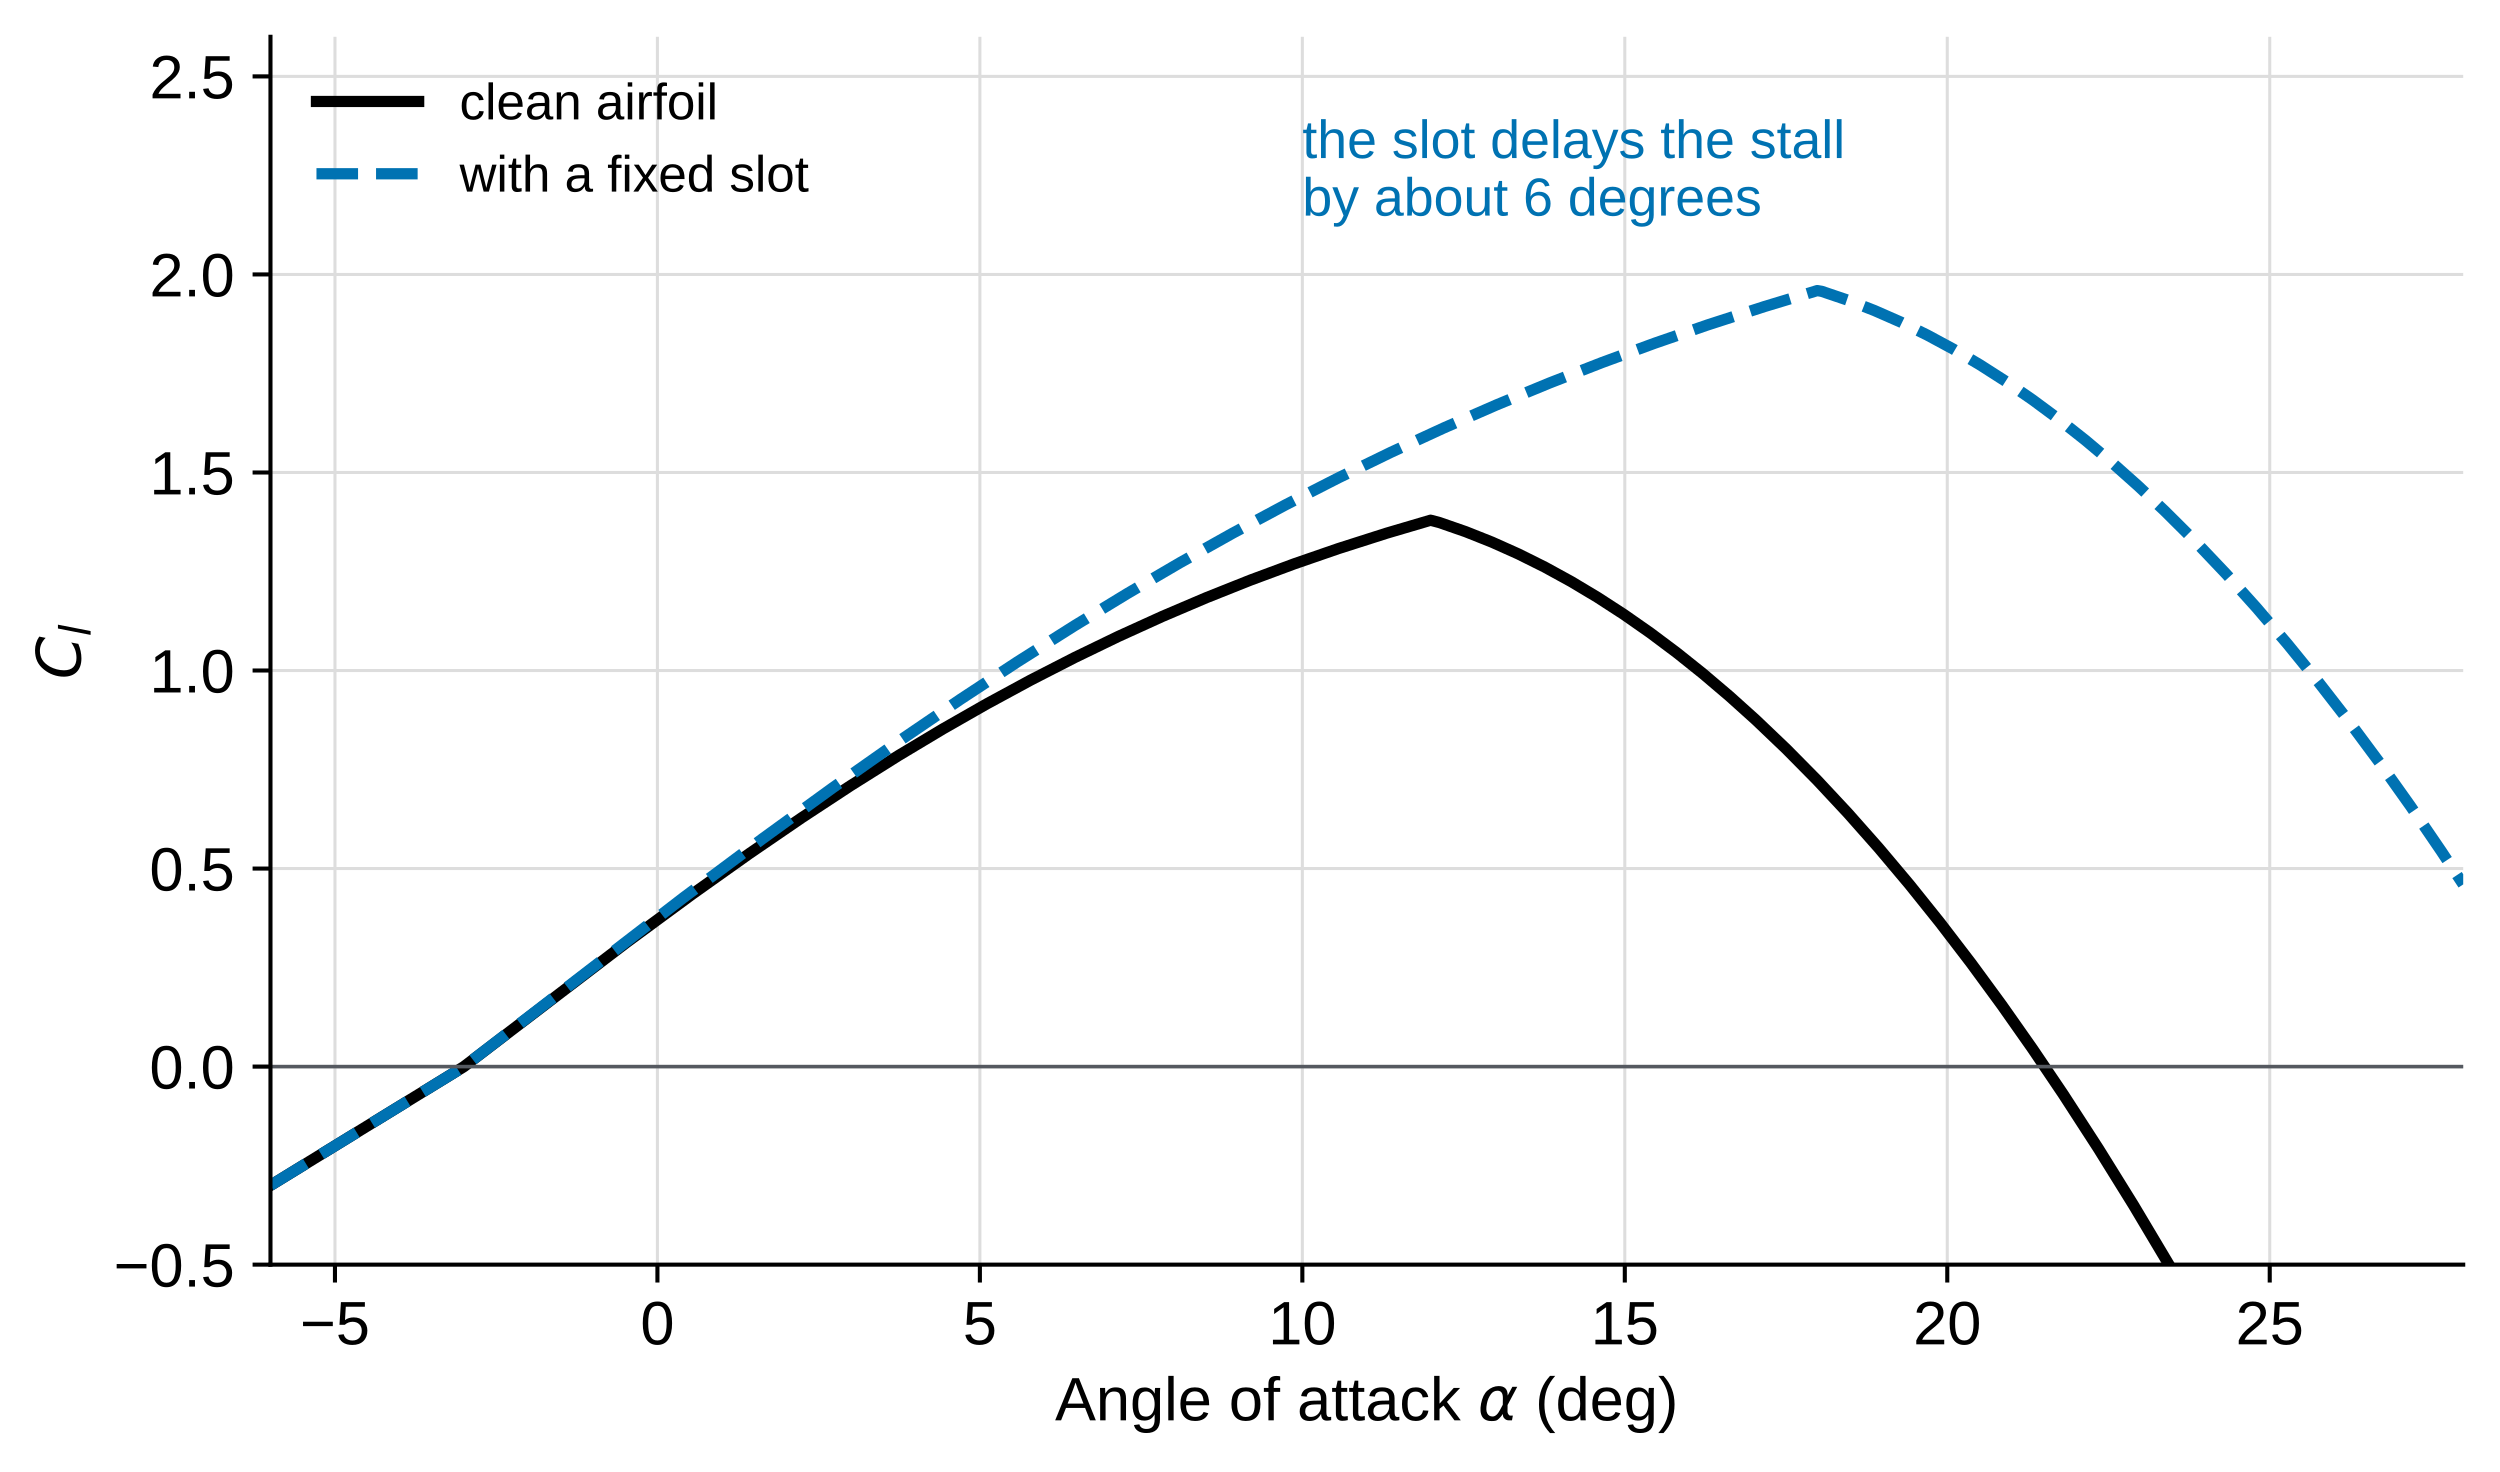
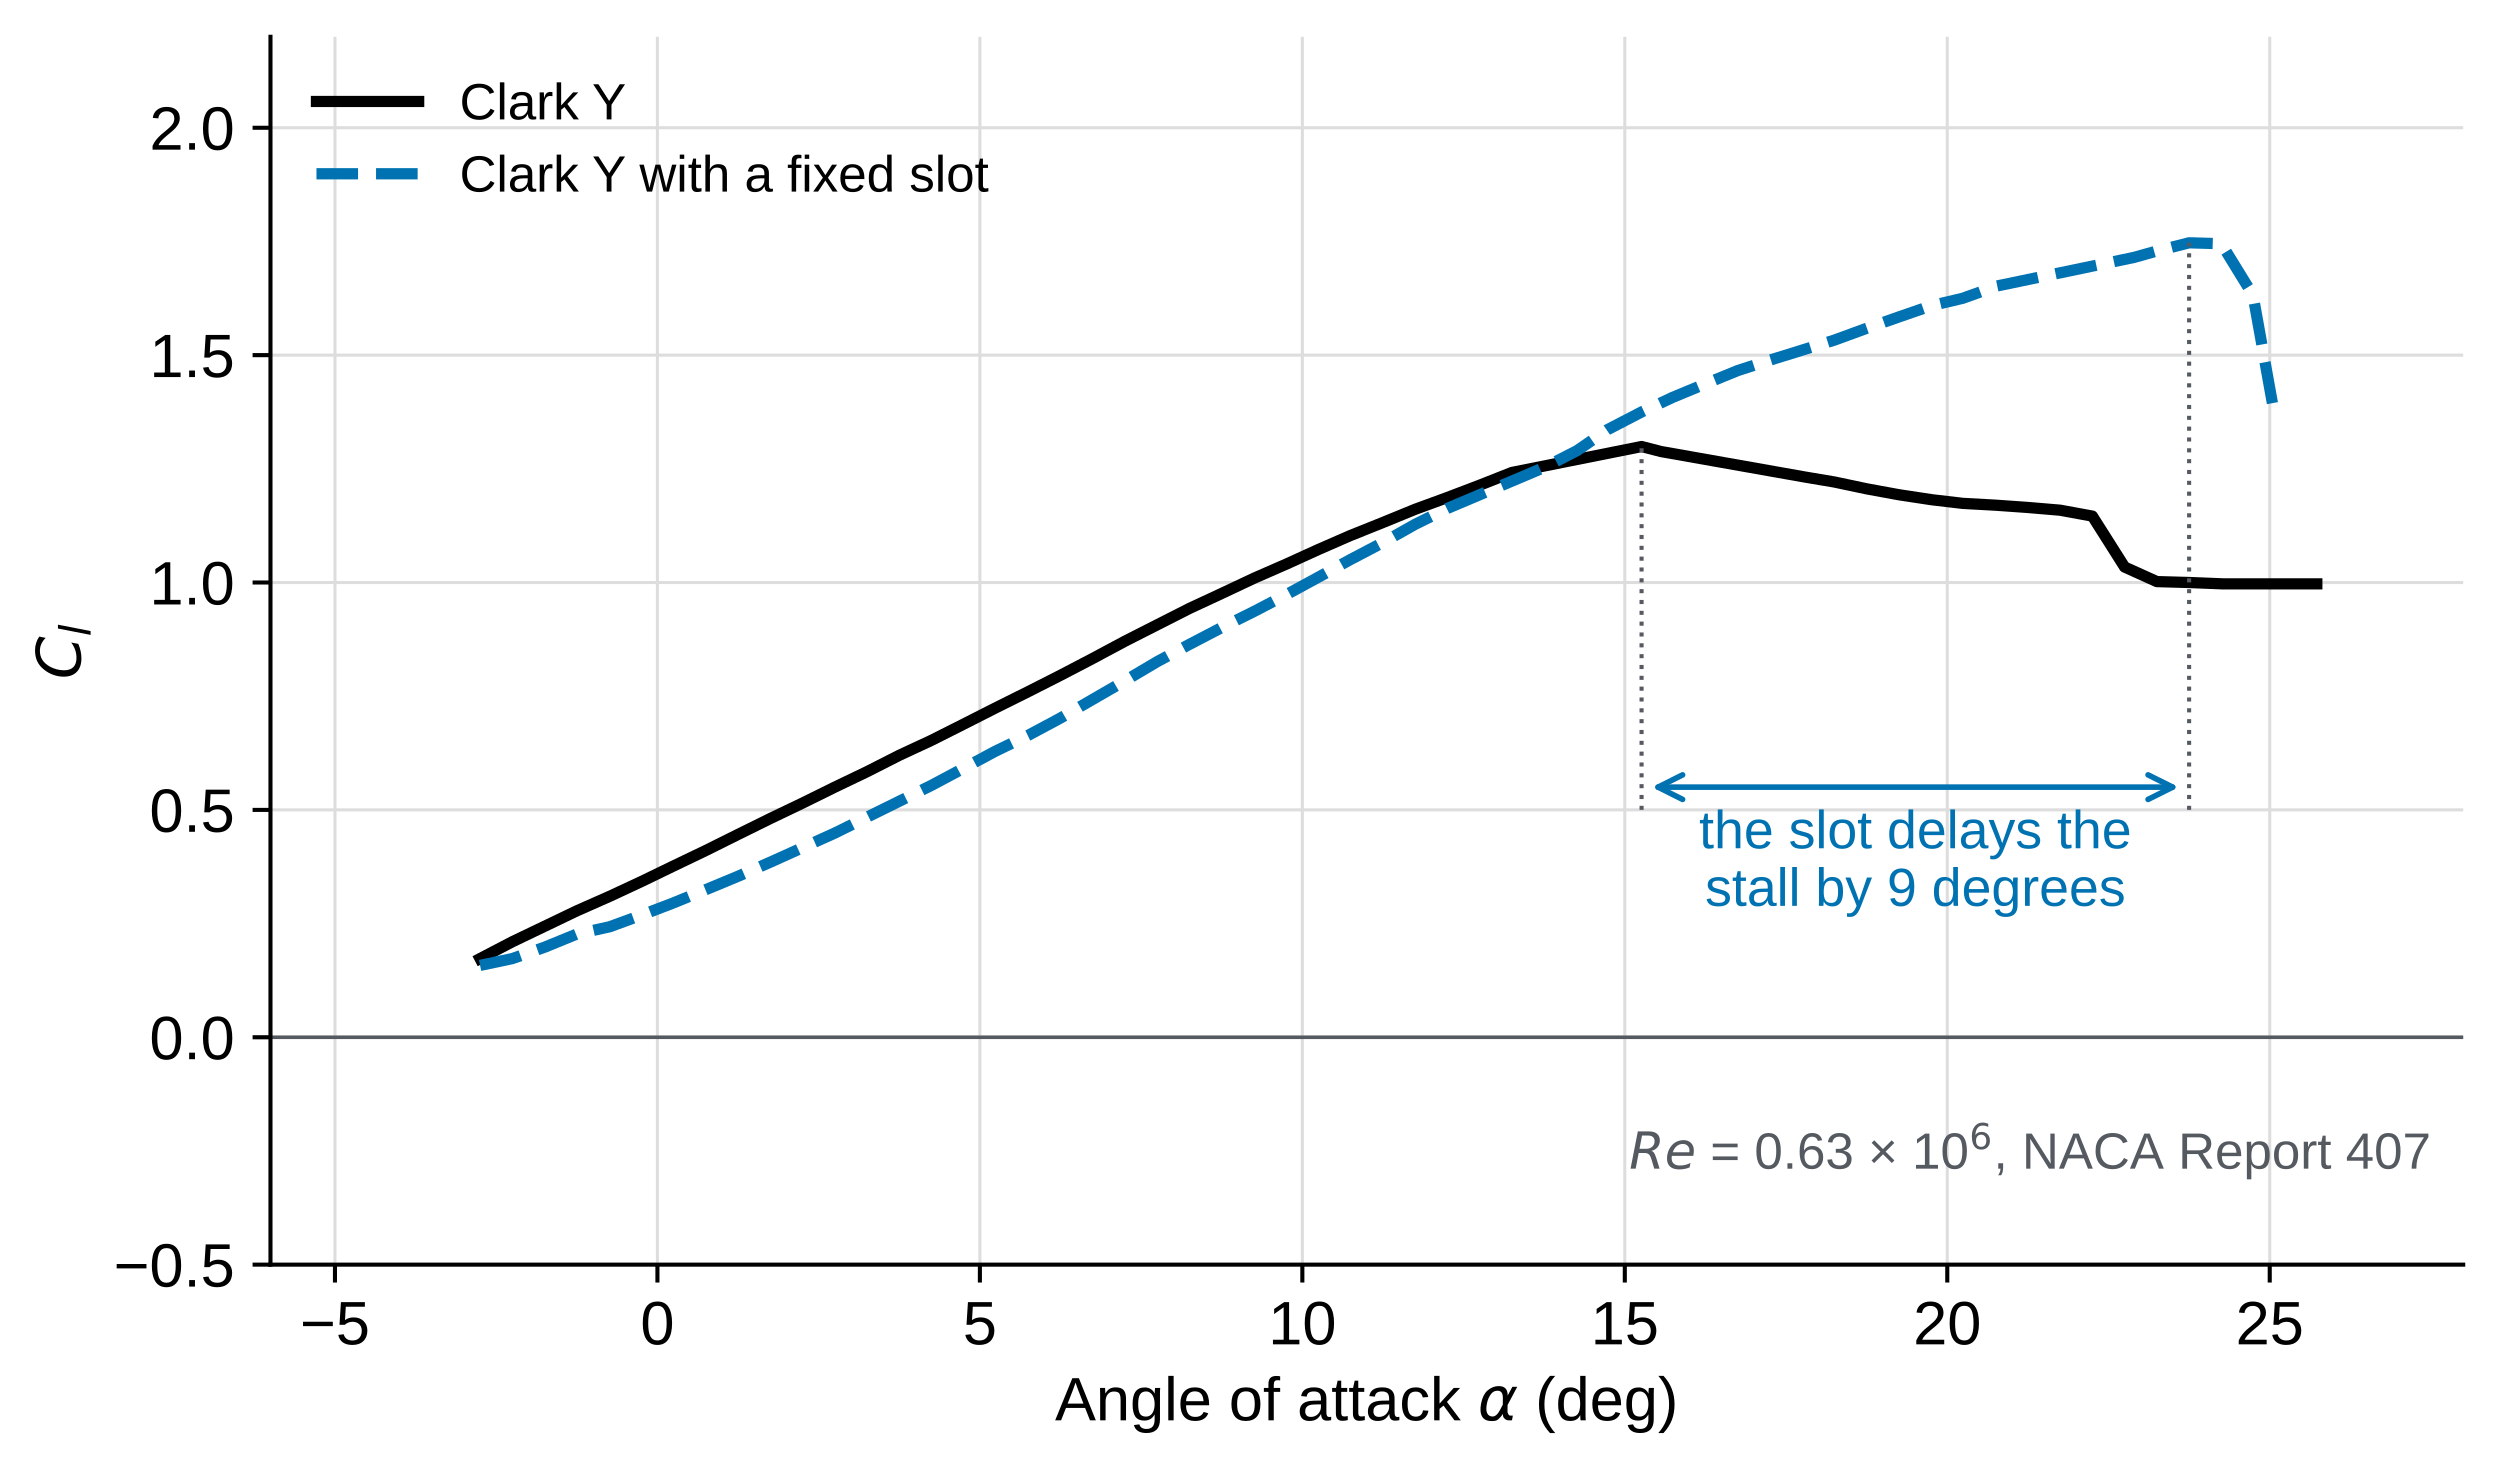
<svg xmlns="http://www.w3.org/2000/svg" xmlns:xlink="http://www.w3.org/1999/xlink" width="489.229pt" height="288.054pt" viewBox="0 0 489.229 288.054" version="1.1">
  <defs>
    <style type="text/css">*{stroke-linejoin: round; stroke-linecap: butt}</style>
  </defs>
  <g id="figure_1">
    <g id="patch_1">
      <path d="M 0 288.054  L 489.229 288.054  L 489.229 0  L 0 0  z " style="fill: #ffffff" />
    </g>
    <g id="axes_1">
      <g id="patch_2">
        <path d="M 52.929 247.48  L 482.029 247.48  L 482.029 7.2  L 52.929 7.2  z " style="fill: #ffffff" />
      </g>
      <g id="matplotlib.axis_1">
        <g id="xtick_1">
          <g id="line2d_1">
-             <path d="M 65.549 247.48  L 65.549 7.2  " clip-path="url(#pbe8215317b)" style="fill: none; stroke: #dddddd; stroke-width: 0.6; stroke-linecap: square" />
+             <path d="M 65.549 247.48  L 65.549 7.2  " clip-path="url(#p37e496b771)" style="fill: none; stroke: #dddddd; stroke-width: 0.6; stroke-linecap: square" />
          </g>
          <g id="line2d_2">
            <defs>
-               <path id="mcabb63b8ad" d="M 0 0  L 0 3.5  " style="stroke: #000000; stroke-width: 0.8" />
+               <path id="mbd2d55f2f4" d="M 0 0  L 0 3.5  " style="stroke: #000000; stroke-width: 0.8" />
            </defs>
            <g>
-               <use xlink:href="#mcabb63b8ad" x="65.549" y="247.48" style="stroke: #000000; stroke-width: 0.8" />
+               <use xlink:href="#mbd2d55f2f4" x="65.549" y="247.48" style="stroke: #000000; stroke-width: 0.8" />
            </g>
          </g>
          <g id="text_1">
            <text style="font-size: 12px; font-family: 'Arial', 'Helvetica', 'DejaVu Sans', sans-serif; text-anchor: middle" x="65.549" y="263.069" transform="rotate(-0 65.54934 263.0694)">−5</text>
          </g>
        </g>
        <g id="xtick_2">
          <g id="line2d_3">
-             <path d="M 128.652 247.48  L 128.652 7.2  " clip-path="url(#pbe8215317b)" style="fill: none; stroke: #dddddd; stroke-width: 0.6; stroke-linecap: square" />
+             <path d="M 128.652 247.48  L 128.652 7.2  " clip-path="url(#p37e496b771)" style="fill: none; stroke: #dddddd; stroke-width: 0.6; stroke-linecap: square" />
          </g>
          <g id="line2d_4">
            <g>
-               <use xlink:href="#mcabb63b8ad" x="128.652" y="247.48" style="stroke: #000000; stroke-width: 0.8" />
+               <use xlink:href="#mbd2d55f2f4" x="128.652" y="247.48" style="stroke: #000000; stroke-width: 0.8" />
            </g>
          </g>
          <g id="text_2">
            <text style="font-size: 12px; font-family: 'Arial', 'Helvetica', 'DejaVu Sans', sans-serif; text-anchor: middle" x="128.652" y="263.069" transform="rotate(-0 128.6523 263.0694)">0</text>
          </g>
        </g>
        <g id="xtick_3">
          <g id="line2d_5">
-             <path d="M 191.755 247.48  L 191.755 7.2  " clip-path="url(#pbe8215317b)" style="fill: none; stroke: #dddddd; stroke-width: 0.6; stroke-linecap: square" />
+             <path d="M 191.755 247.48  L 191.755 7.2  " clip-path="url(#p37e496b771)" style="fill: none; stroke: #dddddd; stroke-width: 0.6; stroke-linecap: square" />
          </g>
          <g id="line2d_6">
            <g>
-               <use xlink:href="#mcabb63b8ad" x="191.755" y="247.48" style="stroke: #000000; stroke-width: 0.8" />
+               <use xlink:href="#mbd2d55f2f4" x="191.755" y="247.48" style="stroke: #000000; stroke-width: 0.8" />
            </g>
          </g>
          <g id="text_3">
            <text style="font-size: 12px; font-family: 'Arial', 'Helvetica', 'DejaVu Sans', sans-serif; text-anchor: middle" x="191.755" y="263.069" transform="rotate(-0 191.7552 263.0694)">5</text>
          </g>
        </g>
        <g id="xtick_4">
          <g id="line2d_7">
-             <path d="M 254.858 247.48  L 254.858 7.2  " clip-path="url(#pbe8215317b)" style="fill: none; stroke: #dddddd; stroke-width: 0.6; stroke-linecap: square" />
+             <path d="M 254.858 247.48  L 254.858 7.2  " clip-path="url(#p37e496b771)" style="fill: none; stroke: #dddddd; stroke-width: 0.6; stroke-linecap: square" />
          </g>
          <g id="line2d_8">
            <g>
-               <use xlink:href="#mcabb63b8ad" x="254.858" y="247.48" style="stroke: #000000; stroke-width: 0.8" />
+               <use xlink:href="#mbd2d55f2f4" x="254.858" y="247.48" style="stroke: #000000; stroke-width: 0.8" />
            </g>
          </g>
          <g id="text_4">
            <text style="font-size: 12px; font-family: 'Arial', 'Helvetica', 'DejaVu Sans', sans-serif; text-anchor: middle" x="254.858" y="263.069" transform="rotate(-0 254.8582 263.0694)">10</text>
          </g>
        </g>
        <g id="xtick_5">
          <g id="line2d_9">
-             <path d="M 317.961 247.48  L 317.961 7.2  " clip-path="url(#pbe8215317b)" style="fill: none; stroke: #dddddd; stroke-width: 0.6; stroke-linecap: square" />
+             <path d="M 317.961 247.48  L 317.961 7.2  " clip-path="url(#p37e496b771)" style="fill: none; stroke: #dddddd; stroke-width: 0.6; stroke-linecap: square" />
          </g>
          <g id="line2d_10">
            <g>
-               <use xlink:href="#mcabb63b8ad" x="317.961" y="247.48" style="stroke: #000000; stroke-width: 0.8" />
+               <use xlink:href="#mbd2d55f2f4" x="317.961" y="247.48" style="stroke: #000000; stroke-width: 0.8" />
            </g>
          </g>
          <g id="text_5">
            <text style="font-size: 12px; font-family: 'Arial', 'Helvetica', 'DejaVu Sans', sans-serif; text-anchor: middle" x="317.961" y="263.069" transform="rotate(-0 317.9611 263.0694)">15</text>
          </g>
        </g>
        <g id="xtick_6">
          <g id="line2d_11">
-             <path d="M 381.064 247.48  L 381.064 7.2  " clip-path="url(#pbe8215317b)" style="fill: none; stroke: #dddddd; stroke-width: 0.6; stroke-linecap: square" />
+             <path d="M 381.064 247.48  L 381.064 7.2  " clip-path="url(#p37e496b771)" style="fill: none; stroke: #dddddd; stroke-width: 0.6; stroke-linecap: square" />
          </g>
          <g id="line2d_12">
            <g>
-               <use xlink:href="#mcabb63b8ad" x="381.064" y="247.48" style="stroke: #000000; stroke-width: 0.8" />
+               <use xlink:href="#mbd2d55f2f4" x="381.064" y="247.48" style="stroke: #000000; stroke-width: 0.8" />
            </g>
          </g>
          <g id="text_6">
            <text style="font-size: 12px; font-family: 'Arial', 'Helvetica', 'DejaVu Sans', sans-serif; text-anchor: middle" x="381.064" y="263.069" transform="rotate(-0 381.064 263.0694)">20</text>
          </g>
        </g>
        <g id="xtick_7">
          <g id="line2d_13">
-             <path d="M 444.167 247.48  L 444.167 7.2  " clip-path="url(#pbe8215317b)" style="fill: none; stroke: #dddddd; stroke-width: 0.6; stroke-linecap: square" />
+             <path d="M 444.167 247.48  L 444.167 7.2  " clip-path="url(#p37e496b771)" style="fill: none; stroke: #dddddd; stroke-width: 0.6; stroke-linecap: square" />
          </g>
          <g id="line2d_14">
            <g>
-               <use xlink:href="#mcabb63b8ad" x="444.167" y="247.48" style="stroke: #000000; stroke-width: 0.8" />
+               <use xlink:href="#mbd2d55f2f4" x="444.167" y="247.48" style="stroke: #000000; stroke-width: 0.8" />
            </g>
          </g>
          <g id="text_7">
            <text style="font-size: 12px; font-family: 'Arial', 'Helvetica', 'DejaVu Sans', sans-serif; text-anchor: middle" x="444.167" y="263.069" transform="rotate(-0 444.167 263.0694)">25</text>
          </g>
        </g>
        <g id="text_8">
          <g transform="translate(206.4588 278.2144)">
            <text>
              <tspan x="0" y="-0.266" style="font-size: 12px; font-family: 'Arial'">A</tspan>
              <tspan x="8.004" y="-0.266" style="font-size: 12px; font-family: 'Arial'">n</tspan>
              <tspan x="14.678" y="-0.266" style="font-size: 12px; font-family: 'Arial'">g</tspan>
              <tspan x="21.352" y="-0.266" style="font-size: 12px; font-family: 'Arial'">l</tspan>
              <tspan x="24.018" y="-0.266" style="font-size: 12px; font-family: 'Arial'">e</tspan>
              <tspan x="30.691" y="-0.266" style="font-size: 12px; font-family: 'Arial'"> </tspan>
              <tspan x="34.025" y="-0.266" style="font-size: 12px; font-family: 'Arial'">o</tspan>
              <tspan x="40.699" y="-0.266" style="font-size: 12px; font-family: 'Arial'">f</tspan>
              <tspan x="44.033" y="-0.266" style="font-size: 12px; font-family: 'Arial'"> </tspan>
              <tspan x="47.367" y="-0.266" style="font-size: 12px; font-family: 'Arial'">a</tspan>
              <tspan x="54.041" y="-0.266" style="font-size: 12px; font-family: 'Arial'">t</tspan>
              <tspan x="57.375" y="-0.266" style="font-size: 12px; font-family: 'Arial'">t</tspan>
              <tspan x="60.709" y="-0.266" style="font-size: 12px; font-family: 'Arial'">a</tspan>
              <tspan x="67.383" y="-0.266" style="font-size: 12px; font-family: 'Arial'">c</tspan>
              <tspan x="73.383" y="-0.266" style="font-size: 12px; font-family: 'Arial'">k</tspan>
              <tspan x="79.383" y="-0.266" style="font-size: 12px; font-family: 'Arial'"> </tspan>
              <tspan x="90.627" y="-0.266" style="font-size: 12px; font-family: 'Arial'"> </tspan>
              <tspan x="93.961" y="-0.266" style="font-size: 12px; font-family: 'Arial'">(</tspan>
              <tspan x="97.957" y="-0.266" style="font-size: 12px; font-family: 'Arial'">d</tspan>
              <tspan x="104.631" y="-0.266" style="font-size: 12px; font-family: 'Arial'">e</tspan>
              <tspan x="111.305" y="-0.266" style="font-size: 12px; font-family: 'Arial'">g</tspan>
              <tspan x="117.979" y="-0.266" style="font-size: 12px; font-family: 'Arial'">)</tspan>
              <tspan x="82.717" y="-0.266" style="font-style: oblique; font-size: 12px; font-family: 'DejaVu Sans'">α</tspan>
            </text>
          </g>
        </g>
      </g>
      <g id="matplotlib.axis_2">
        <g id="ytick_1">
          <g id="line2d_15">
-             <path d="M 52.929 247.48  L 482.029 247.48  " clip-path="url(#pbe8215317b)" style="fill: none; stroke: #dddddd; stroke-width: 0.6; stroke-linecap: square" />
+             <path d="M 52.929 247.48  L 482.029 247.48  " clip-path="url(#p37e496b771)" style="fill: none; stroke: #dddddd; stroke-width: 0.6; stroke-linecap: square" />
          </g>
          <g id="line2d_16">
            <defs>
-               <path id="m00df300e25" d="M 0 0  L -3.5 0  " style="stroke: #000000; stroke-width: 0.8" />
+               <path id="md09b3beec6" d="M 0 0  L -3.5 0  " style="stroke: #000000; stroke-width: 0.8" />
            </defs>
            <g>
-               <use xlink:href="#m00df300e25" x="52.929" y="247.48" style="stroke: #000000; stroke-width: 0.8" />
+               <use xlink:href="#md09b3beec6" x="52.929" y="247.48" style="stroke: #000000; stroke-width: 0.8" />
            </g>
          </g>
          <g id="text_9">
            <text style="font-size: 12px; font-family: 'Arial', 'Helvetica', 'DejaVu Sans', sans-serif; text-anchor: end" x="45.929" y="251.775" transform="rotate(-0 45.92875 251.7747)">−0.5</text>
          </g>
        </g>
        <g id="ytick_2">
          <g id="line2d_17">
-             <path d="M 52.929 208.725  L 482.029 208.725  " clip-path="url(#pbe8215317b)" style="fill: none; stroke: #dddddd; stroke-width: 0.6; stroke-linecap: square" />
+             <path d="M 52.929 202.984  L 482.029 202.984  " clip-path="url(#p37e496b771)" style="fill: none; stroke: #dddddd; stroke-width: 0.6; stroke-linecap: square" />
          </g>
          <g id="line2d_18">
            <g>
-               <use xlink:href="#m00df300e25" x="52.929" y="208.725" style="stroke: #000000; stroke-width: 0.8" />
+               <use xlink:href="#md09b3beec6" x="52.929" y="202.984" style="stroke: #000000; stroke-width: 0.8" />
            </g>
          </g>
          <g id="text_10">
-             <text style="font-size: 12px; font-family: 'Arial', 'Helvetica', 'DejaVu Sans', sans-serif; text-anchor: end" x="45.929" y="213.02" transform="rotate(-0 45.92875 213.0198)">0.0</text>
+             <text style="font-size: 12px; font-family: 'Arial', 'Helvetica', 'DejaVu Sans', sans-serif; text-anchor: end" x="45.929" y="207.278" transform="rotate(-0 45.92875 207.2784)">0.0</text>
          </g>
        </g>
        <g id="ytick_3">
          <g id="line2d_19">
-             <path d="M 52.929 169.97  L 482.029 169.97  " clip-path="url(#pbe8215317b)" style="fill: none; stroke: #dddddd; stroke-width: 0.6; stroke-linecap: square" />
+             <path d="M 52.929 158.487  L 482.029 158.487  " clip-path="url(#p37e496b771)" style="fill: none; stroke: #dddddd; stroke-width: 0.6; stroke-linecap: square" />
          </g>
          <g id="line2d_20">
            <g>
-               <use xlink:href="#m00df300e25" x="52.929" y="169.97" style="stroke: #000000; stroke-width: 0.8" />
+               <use xlink:href="#md09b3beec6" x="52.929" y="158.487" style="stroke: #000000; stroke-width: 0.8" />
            </g>
          </g>
          <g id="text_11">
-             <text style="font-size: 12px; font-family: 'Arial', 'Helvetica', 'DejaVu Sans', sans-serif; text-anchor: end" x="45.929" y="174.265" transform="rotate(-0 45.92875 174.265)">0.5</text>
+             <text style="font-size: 12px; font-family: 'Arial', 'Helvetica', 'DejaVu Sans', sans-serif; text-anchor: end" x="45.929" y="162.782" transform="rotate(-0 45.92875 162.7821)">0.5</text>
          </g>
        </g>
        <g id="ytick_4">
          <g id="line2d_21">
-             <path d="M 52.929 131.215  L 482.029 131.215  " clip-path="url(#pbe8215317b)" style="fill: none; stroke: #dddddd; stroke-width: 0.6; stroke-linecap: square" />
+             <path d="M 52.929 113.991  L 482.029 113.991  " clip-path="url(#p37e496b771)" style="fill: none; stroke: #dddddd; stroke-width: 0.6; stroke-linecap: square" />
          </g>
          <g id="line2d_22">
            <g>
-               <use xlink:href="#m00df300e25" x="52.929" y="131.215" style="stroke: #000000; stroke-width: 0.8" />
+               <use xlink:href="#md09b3beec6" x="52.929" y="113.991" style="stroke: #000000; stroke-width: 0.8" />
            </g>
          </g>
          <g id="text_12">
-             <text style="font-size: 12px; font-family: 'Arial', 'Helvetica', 'DejaVu Sans', sans-serif; text-anchor: end" x="45.929" y="135.51" transform="rotate(-0 45.92875 135.5102)">1.0</text>
+             <text style="font-size: 12px; font-family: 'Arial', 'Helvetica', 'DejaVu Sans', sans-serif; text-anchor: end" x="45.929" y="118.286" transform="rotate(-0 45.92875 118.2858)">1.0</text>
          </g>
        </g>
        <g id="ytick_5">
          <g id="line2d_23">
-             <path d="M 52.929 92.461  L 482.029 92.461  " clip-path="url(#pbe8215317b)" style="fill: none; stroke: #dddddd; stroke-width: 0.6; stroke-linecap: square" />
+             <path d="M 52.929 69.495  L 482.029 69.495  " clip-path="url(#p37e496b771)" style="fill: none; stroke: #dddddd; stroke-width: 0.6; stroke-linecap: square" />
          </g>
          <g id="line2d_24">
            <g>
-               <use xlink:href="#m00df300e25" x="52.929" y="92.461" style="stroke: #000000; stroke-width: 0.8" />
+               <use xlink:href="#md09b3beec6" x="52.929" y="69.495" style="stroke: #000000; stroke-width: 0.8" />
            </g>
          </g>
          <g id="text_13">
-             <text style="font-size: 12px; font-family: 'Arial', 'Helvetica', 'DejaVu Sans', sans-serif; text-anchor: end" x="45.929" y="96.755" transform="rotate(-0 45.92875 96.75533)">1.5</text>
+             <text style="font-size: 12px; font-family: 'Arial', 'Helvetica', 'DejaVu Sans', sans-serif; text-anchor: end" x="45.929" y="73.79" transform="rotate(-0 45.92875 73.7895)">1.5</text>
          </g>
        </g>
        <g id="ytick_6">
          <g id="line2d_25">
-             <path d="M 52.929 53.706  L 482.029 53.706  " clip-path="url(#pbe8215317b)" style="fill: none; stroke: #dddddd; stroke-width: 0.6; stroke-linecap: square" />
+             <path d="M 52.929 24.999  L 482.029 24.999  " clip-path="url(#p37e496b771)" style="fill: none; stroke: #dddddd; stroke-width: 0.6; stroke-linecap: square" />
          </g>
          <g id="line2d_26">
            <g>
-               <use xlink:href="#m00df300e25" x="52.929" y="53.706" style="stroke: #000000; stroke-width: 0.8" />
+               <use xlink:href="#md09b3beec6" x="52.929" y="24.999" style="stroke: #000000; stroke-width: 0.8" />
            </g>
          </g>
          <g id="text_14">
-             <text style="font-size: 12px; font-family: 'Arial', 'Helvetica', 'DejaVu Sans', sans-serif; text-anchor: end" x="45.929" y="58" transform="rotate(-0 45.92875 58.00049)">2.0</text>
-           </g>
-         </g>
-         <g id="ytick_7">
-           <g id="line2d_27">
-             <path d="M 52.929 14.951  L 482.029 14.951  " clip-path="url(#pbe8215317b)" style="fill: none; stroke: #dddddd; stroke-width: 0.6; stroke-linecap: square" />
-           </g>
-           <g id="line2d_28">
-             <g>
-               <use xlink:href="#m00df300e25" x="52.929" y="14.951" style="stroke: #000000; stroke-width: 0.8" />
-             </g>
-           </g>
-           <g id="text_15">
-             <text style="font-size: 12px; font-family: 'Arial', 'Helvetica', 'DejaVu Sans', sans-serif; text-anchor: end" x="45.929" y="19.246" transform="rotate(-0 45.92875 19.24565)">2.5</text>
-           </g>
-         </g>
-         <g id="text_16">
+             <text style="font-size: 12px; font-family: 'Arial', 'Helvetica', 'DejaVu Sans', sans-serif; text-anchor: end" x="45.929" y="29.293" transform="rotate(-0 45.92875 29.29321)">2.0</text>
+           </g>
+         </g>
+         <g id="text_15">
          <g transform="translate(15.855 132.92) rotate(-90)">
            <text>
              <tspan x="0" y="-0.094" style="font-style: oblique; font-size: 12px; font-family: 'DejaVu Sans'">C</tspan>
              <tspan x="8.379" y="1.875" style="font-style: oblique; font-size: 8.4px; font-family: 'DejaVu Sans'">l</tspan>
            </text>
          </g>
        </g>
      </g>
+       <g id="line2d_27">
+         <path d="M 93.946 187.588  L 100.256 184.295  L 106.566 181.27  L 112.877 178.244  L 119.313 175.396  L 125.623 172.459  L 131.681 169.522  L 137.992 166.497  L 144.428 163.293  L 150.738 160.178  L 157.049 157.153  L 163.359 154.038  L 169.669 151.012  L 175.979 147.808  L 182.29 144.872  L 188.474 141.757  L 194.784 138.553  L 201.221 135.349  L 207.531 132.146  L 213.841 128.853  L 220.152 125.471  L 226.462 122.267  L 232.772 119.064  L 239.082 116.127  L 245.519 113.101  L 251.829 110.342  L 257.887 107.584  L 264.197 104.825  L 270.634 102.244  L 276.944 99.663  L 283.254 97.349  L 289.565 94.947  L 295.875 92.455  L 321.242 87.382  L 325.029 88.361  L 353.173 93.345  L 358.978 94.324  L 365.288 95.659  L 371.599 96.816  L 378.035 97.794  L 384.093 98.506  L 390.529 98.862  L 396.84 99.307  L 403.15 99.841  L 409.46 100.998  L 415.771 110.965  L 422.081 113.813  L 428.391 113.991  L 435.08 114.258  L 440.886 114.258  L 447.196 114.258  L 453.38 114.258  " clip-path="url(#p37e496b771)" style="fill: none; stroke: #000000; stroke-width: 2.2; stroke-linecap: square" />
+       </g>
+       <g id="line2d_28">
+         <path d="M 93.946 188.923  L 100.256 187.588  L 106.566 185.363  L 112.877 182.782  L 119.313 181.359  L 125.623 179.045  L 131.681 176.731  L 137.992 174.15  L 144.428 171.48  L 150.738 168.722  L 157.049 165.874  L 163.359 163.026  L 169.669 159.911  L 175.979 156.797  L 182.29 153.682  L 188.474 150.389  L 194.784 147.007  L 201.221 143.893  L 207.531 140.511  L 213.841 136.862  L 220.152 133.214  L 226.462 129.476  L 232.772 126.094  L 239.082 122.801  L 245.519 119.598  L 251.829 116.305  L 257.887 113.012  L 264.197 109.541  L 270.634 106.16  L 276.944 102.6  L 283.254 99.485  L 289.565 96.816  L 295.875 94.146  L 302.185 91.476  L 308.622 88.183  L 314.554 84.09  L 321.242 80.619  L 327.3 77.771  L 333.737 75.101  L 340.047 72.521  L 346.357 70.474  L 352.668 68.516  L 358.978 66.558  L 365.288 64.244  L 371.599 62.019  L 378.035 59.795  L 384.093 58.371  L 390.782 55.968  L 417.664 50.361  L 422.081 49.116  L 428.391 47.514  L 434.702 47.692  L 440.886 57.748  L 445.177 81.598  " clip-path="url(#p37e496b771)" style="fill: none; stroke-dasharray: 8.14,3.52; stroke-dashoffset: 0; stroke: #0072b2; stroke-width: 2.2" />
+       </g>
      <g id="line2d_29">
-         <path d="M 52.929 231.978  L 90.765 208.741  L 122.582 184.458  L 135.481 174.972  L 146.66 167.027  L 156.979 159.967  L 166.438 153.756  L 175.897 147.814  L 184.496 142.66  L 193.096 137.75  L 201.695 133.089  L 210.294 128.68  L 218.893 124.522  L 227.492 120.614  L 236.092 116.951  L 244.691 113.526  L 253.29 110.333  L 261.889 107.362  L 271.348 104.34  L 279.948 101.805  L 281.667 102.255  L 286.827 104.048  L 291.986 106.1  L 297.146 108.411  L 302.306 110.98  L 307.465 113.809  L 312.625 116.898  L 317.784 120.245  L 322.944 123.851  L 328.103 127.716  L 333.263 131.841  L 338.422 136.224  L 343.582 140.867  L 349.601 146.611  L 355.621 152.707  L 361.64 159.156  L 367.659 165.958  L 373.679 173.112  L 379.698 180.62  L 385.718 188.479  L 391.737 196.692  L 397.757 205.257  L 403.776 214.174  L 410.655 224.798  L 417.535 235.882  L 424.414 247.426  L 431.293 259.431  L 438.173 271.897  L 445.052 284.824  L 447.252 289.054  L 447.252 289.054  " clip-path="url(#pbe8215317b)" style="fill: none; stroke: #000000; stroke-width: 2.2; stroke-linecap: square" />
+         <path d="M 52.929 202.984  L 482.029 202.984  " clip-path="url(#p37e496b771)" style="fill: none; stroke: #555960; stroke-width: 0.7; stroke-linecap: square" />
      </g>
      <g id="line2d_30">
-         <path d="M 52.929 231.978  L 90.765 208.741  L 133.761 175.651  L 149.24 164.113  L 162.998 154.132  L 175.897 145.055  L 187.936 136.86  L 199.115 129.513  L 210.294 122.433  L 220.613 116.148  L 230.932 110.109  L 241.251 104.324  L 251.57 98.795  L 261.889 93.523  L 272.208 88.508  L 282.527 83.748  L 292.846 79.239  L 303.165 74.976  L 313.484 70.954  L 323.803 67.165  L 334.123 63.601  L 345.301 59.986  L 355.621 56.865  L 356.48 57.01  L 361.64 58.757  L 366.799 60.763  L 371.959 63.028  L 377.119 65.552  L 382.278 68.336  L 387.438 71.378  L 392.597 74.68  L 397.757 78.24  L 402.916 82.06  L 408.076 86.138  L 413.235 90.476  L 418.395 95.073  L 423.554 99.929  L 429.574 105.922  L 435.593 112.267  L 441.613 118.965  L 447.632 126.016  L 453.651 133.419  L 459.671 141.175  L 465.69 149.284  L 471.71 157.745  L 477.729 166.559  L 482.029 173.071  L 482.029 173.071  " clip-path="url(#pbe8215317b)" style="fill: none; stroke-dasharray: 8.14,3.52; stroke-dashoffset: 0; stroke: #0072b2; stroke-width: 2.2" />
+         <path d="M 321.242 158.487  L 321.242 87.382  " clip-path="url(#p37e496b771)" style="fill: none; stroke-dasharray: 0.8,1.32; stroke-dashoffset: 0; stroke: #555960; stroke-width: 0.8" />
      </g>
      <g id="line2d_31">
-         <path d="M 52.929 208.725  L 482.029 208.725  " clip-path="url(#pbe8215317b)" style="fill: none; stroke: #555960; stroke-width: 0.7; stroke-linecap: square" />
+         <path d="M 428.391 158.487  L 428.391 47.514  " clip-path="url(#p37e496b771)" style="fill: none; stroke-dasharray: 0.8,1.32; stroke-dashoffset: 0; stroke: #555960; stroke-width: 0.8" />
      </g>
      <g id="patch_3">
        <path d="M 52.929 247.48  L 52.929 7.2  " style="fill: none; stroke: #000000; stroke-width: 0.8; stroke-linejoin: miter; stroke-linecap: square" />
      </g>
      <g id="patch_4">
        <path d="M 52.929 247.48  L 482.029 247.48  " style="fill: none; stroke: #000000; stroke-width: 0.8; stroke-linejoin: miter; stroke-linecap: square" />
      </g>
+       <g id="patch_5">
+         <path d="M 324.47 154.038  Q 374.816 154.038 425.162 154.038  " style="fill: none; stroke: #0072b2; stroke-width: 1.1; stroke-linecap: round" />
+         <path d="M 329.27 156.438  L 324.47 154.038  L 329.27 151.638  " style="fill: none; stroke: #0072b2; stroke-width: 1.1; stroke-linecap: round" />
+         <path d="M 420.362 151.638  L 425.162 154.038  L 420.362 156.438  " style="fill: none; stroke: #0072b2; stroke-width: 1.1; stroke-linecap: round" />
+       </g>
+       <g id="text_16">
+         <text style="font-size: 10.5px; font-family: 'Arial', 'Helvetica', 'DejaVu Sans', sans-serif; fill: #0072b2" transform="translate(332.5019 166.0031)">the slot delays the</text>
+         <text style="font-size: 10.5px; font-family: 'Arial', 'Helvetica', 'DejaVu Sans', sans-serif; fill: #0072b2" transform="translate(333.6708 177.2693)">stall by 9 degrees</text>
+       </g>
      <g id="text_17">
-         <text style="font-size: 10.5px; font-family: 'Arial', 'Helvetica', 'DejaVu Sans', sans-serif; fill: #0072b2" transform="translate(254.8582 30.92855)">the slot delays the stall</text>
-         <text style="font-size: 10.5px; font-family: 'Arial', 'Helvetica', 'DejaVu Sans', sans-serif; fill: #0072b2" transform="translate(254.8582 42.19472)">by about 6 degrees</text>
+         <g style="fill: #555960" transform="translate(318.8185 229.6815)">
+           <text>
+             <tspan x="0" y="-0.977" style="font-style: oblique; font-size: 10px; font-family: 'DejaVu Sans'; fill: #555960">R</tspan>
+             <tspan x="6.948" y="-0.977" style="font-style: oblique; font-size: 10px; font-family: 'DejaVu Sans'; fill: #555960">e</tspan>
+             <tspan x="13.101" y="-0.977" style="font-size: 10px; font-family: 'Arial'; fill: #555960"> </tspan>
+             <tspan x="15.879" y="-0.977" style="font-size: 10px; font-family: 'Arial'; fill: #555960">=</tspan>
+             <tspan x="21.719" y="-0.977" style="font-size: 10px; font-family: 'Arial'; fill: #555960"> </tspan>
+             <tspan x="24.497" y="-0.977" style="font-size: 10px; font-family: 'Arial'; fill: #555960">0</tspan>
+             <tspan x="30.059" y="-0.977" style="font-size: 10px; font-family: 'Arial'; fill: #555960">.</tspan>
+             <tspan x="32.837" y="-0.977" style="font-size: 10px; font-family: 'Arial'; fill: #555960">6</tspan>
+             <tspan x="38.398" y="-0.977" style="font-size: 10px; font-family: 'Arial'; fill: #555960">3</tspan>
+             <tspan x="43.96" y="-0.977" style="font-size: 10px; font-family: 'Arial'; fill: #555960"> </tspan>
+             <tspan x="46.738" y="-0.977" style="font-size: 10px; font-family: 'Arial'; fill: #555960">×</tspan>
+             <tspan x="52.578" y="-0.977" style="font-size: 10px; font-family: 'Arial'; fill: #555960"> </tspan>
+             <tspan x="55.356" y="-0.977" style="font-size: 10px; font-family: 'Arial'; fill: #555960">1</tspan>
+             <tspan x="60.918" y="-0.977" style="font-size: 10px; font-family: 'Arial'; fill: #555960">0</tspan>
+             <tspan x="71.302" y="-0.977" style="font-size: 10px; font-family: 'Arial'; fill: #555960">,</tspan>
+             <tspan x="74.081" y="-0.977" style="font-size: 10px; font-family: 'Arial'; fill: #555960"> </tspan>
+             <tspan x="76.859" y="-0.977" style="font-size: 10px; font-family: 'Arial'; fill: #555960">N</tspan>
+             <tspan x="84.081" y="-0.977" style="font-size: 10px; font-family: 'Arial'; fill: #555960">A</tspan>
+             <tspan x="90.75" y="-0.977" style="font-size: 10px; font-family: 'Arial'; fill: #555960">C</tspan>
+             <tspan x="97.972" y="-0.977" style="font-size: 10px; font-family: 'Arial'; fill: #555960">A</tspan>
+             <tspan x="104.642" y="-0.977" style="font-size: 10px; font-family: 'Arial'; fill: #555960"> </tspan>
+             <tspan x="107.42" y="-0.977" style="font-size: 10px; font-family: 'Arial'; fill: #555960">R</tspan>
+             <tspan x="114.642" y="-0.977" style="font-size: 10px; font-family: 'Arial'; fill: #555960">e</tspan>
+             <tspan x="120.204" y="-0.977" style="font-size: 10px; font-family: 'Arial'; fill: #555960">p</tspan>
+             <tspan x="125.765" y="-0.977" style="font-size: 10px; font-family: 'Arial'; fill: #555960">o</tspan>
+             <tspan x="131.327" y="-0.977" style="font-size: 10px; font-family: 'Arial'; fill: #555960">r</tspan>
+             <tspan x="134.657" y="-0.977" style="font-size: 10px; font-family: 'Arial'; fill: #555960">t</tspan>
+             <tspan x="137.435" y="-0.977" style="font-size: 10px; font-family: 'Arial'; fill: #555960"> </tspan>
+             <tspan x="140.213" y="-0.977" style="font-size: 10px; font-family: 'Arial'; fill: #555960">4</tspan>
+             <tspan x="145.775" y="-0.977" style="font-size: 10px; font-family: 'Arial'; fill: #555960">0</tspan>
+             <tspan x="151.336" y="-0.977" style="font-size: 10px; font-family: 'Arial'; fill: #555960">7</tspan>
+             <tspan x="66.575" y="-4.805" style="font-size: 7px; font-family: 'DejaVu Sans'; fill: #555960">6</tspan>
+           </text>
+         </g>
      </g>
      <g id="legend_1">
        <g id="line2d_32">
          <path d="M 61.929 19.858  L 71.929 19.858  L 81.929 19.858  " style="fill: none; stroke: #000000; stroke-width: 2.2; stroke-linecap: square" />
        </g>
        <g id="text_18">
-           <text style="font-size: 10px; font-family: 'Arial', 'Helvetica', 'DejaVu Sans', sans-serif; text-anchor: start" x="89.929" y="23.358" transform="rotate(-0 89.92875 23.35781)">clean airfoil</text>
+           <text style="font-size: 10px; font-family: 'Arial', 'Helvetica', 'DejaVu Sans', sans-serif; text-anchor: start" x="89.929" y="23.358" transform="rotate(-0 89.92875 23.35781)">Clark Y</text>
        </g>
        <g id="line2d_33">
          <path d="M 61.929 34.003  L 71.929 34.003  L 81.929 34.003  " style="fill: none; stroke-dasharray: 8.14,3.52; stroke-dashoffset: 0; stroke: #0072b2; stroke-width: 2.2" />
        </g>
        <g id="text_19">
-           <text style="font-size: 10px; font-family: 'Arial', 'Helvetica', 'DejaVu Sans', sans-serif; text-anchor: start" x="89.929" y="37.503" transform="rotate(-0 89.92875 37.50312)">with a fixed slot</text>
+           <text style="font-size: 10px; font-family: 'Arial', 'Helvetica', 'DejaVu Sans', sans-serif; text-anchor: start" x="89.929" y="37.503" transform="rotate(-0 89.92875 37.50312)">Clark Y with a fixed slot</text>
        </g>
      </g>
    </g>
  </g>
  <defs>
-     <clipPath id="pbe8215317b">
+     <clipPath id="p37e496b771">
      <rect x="52.929" y="7.2" width="429.1" height="240.28" />
    </clipPath>
  </defs>
</svg>
